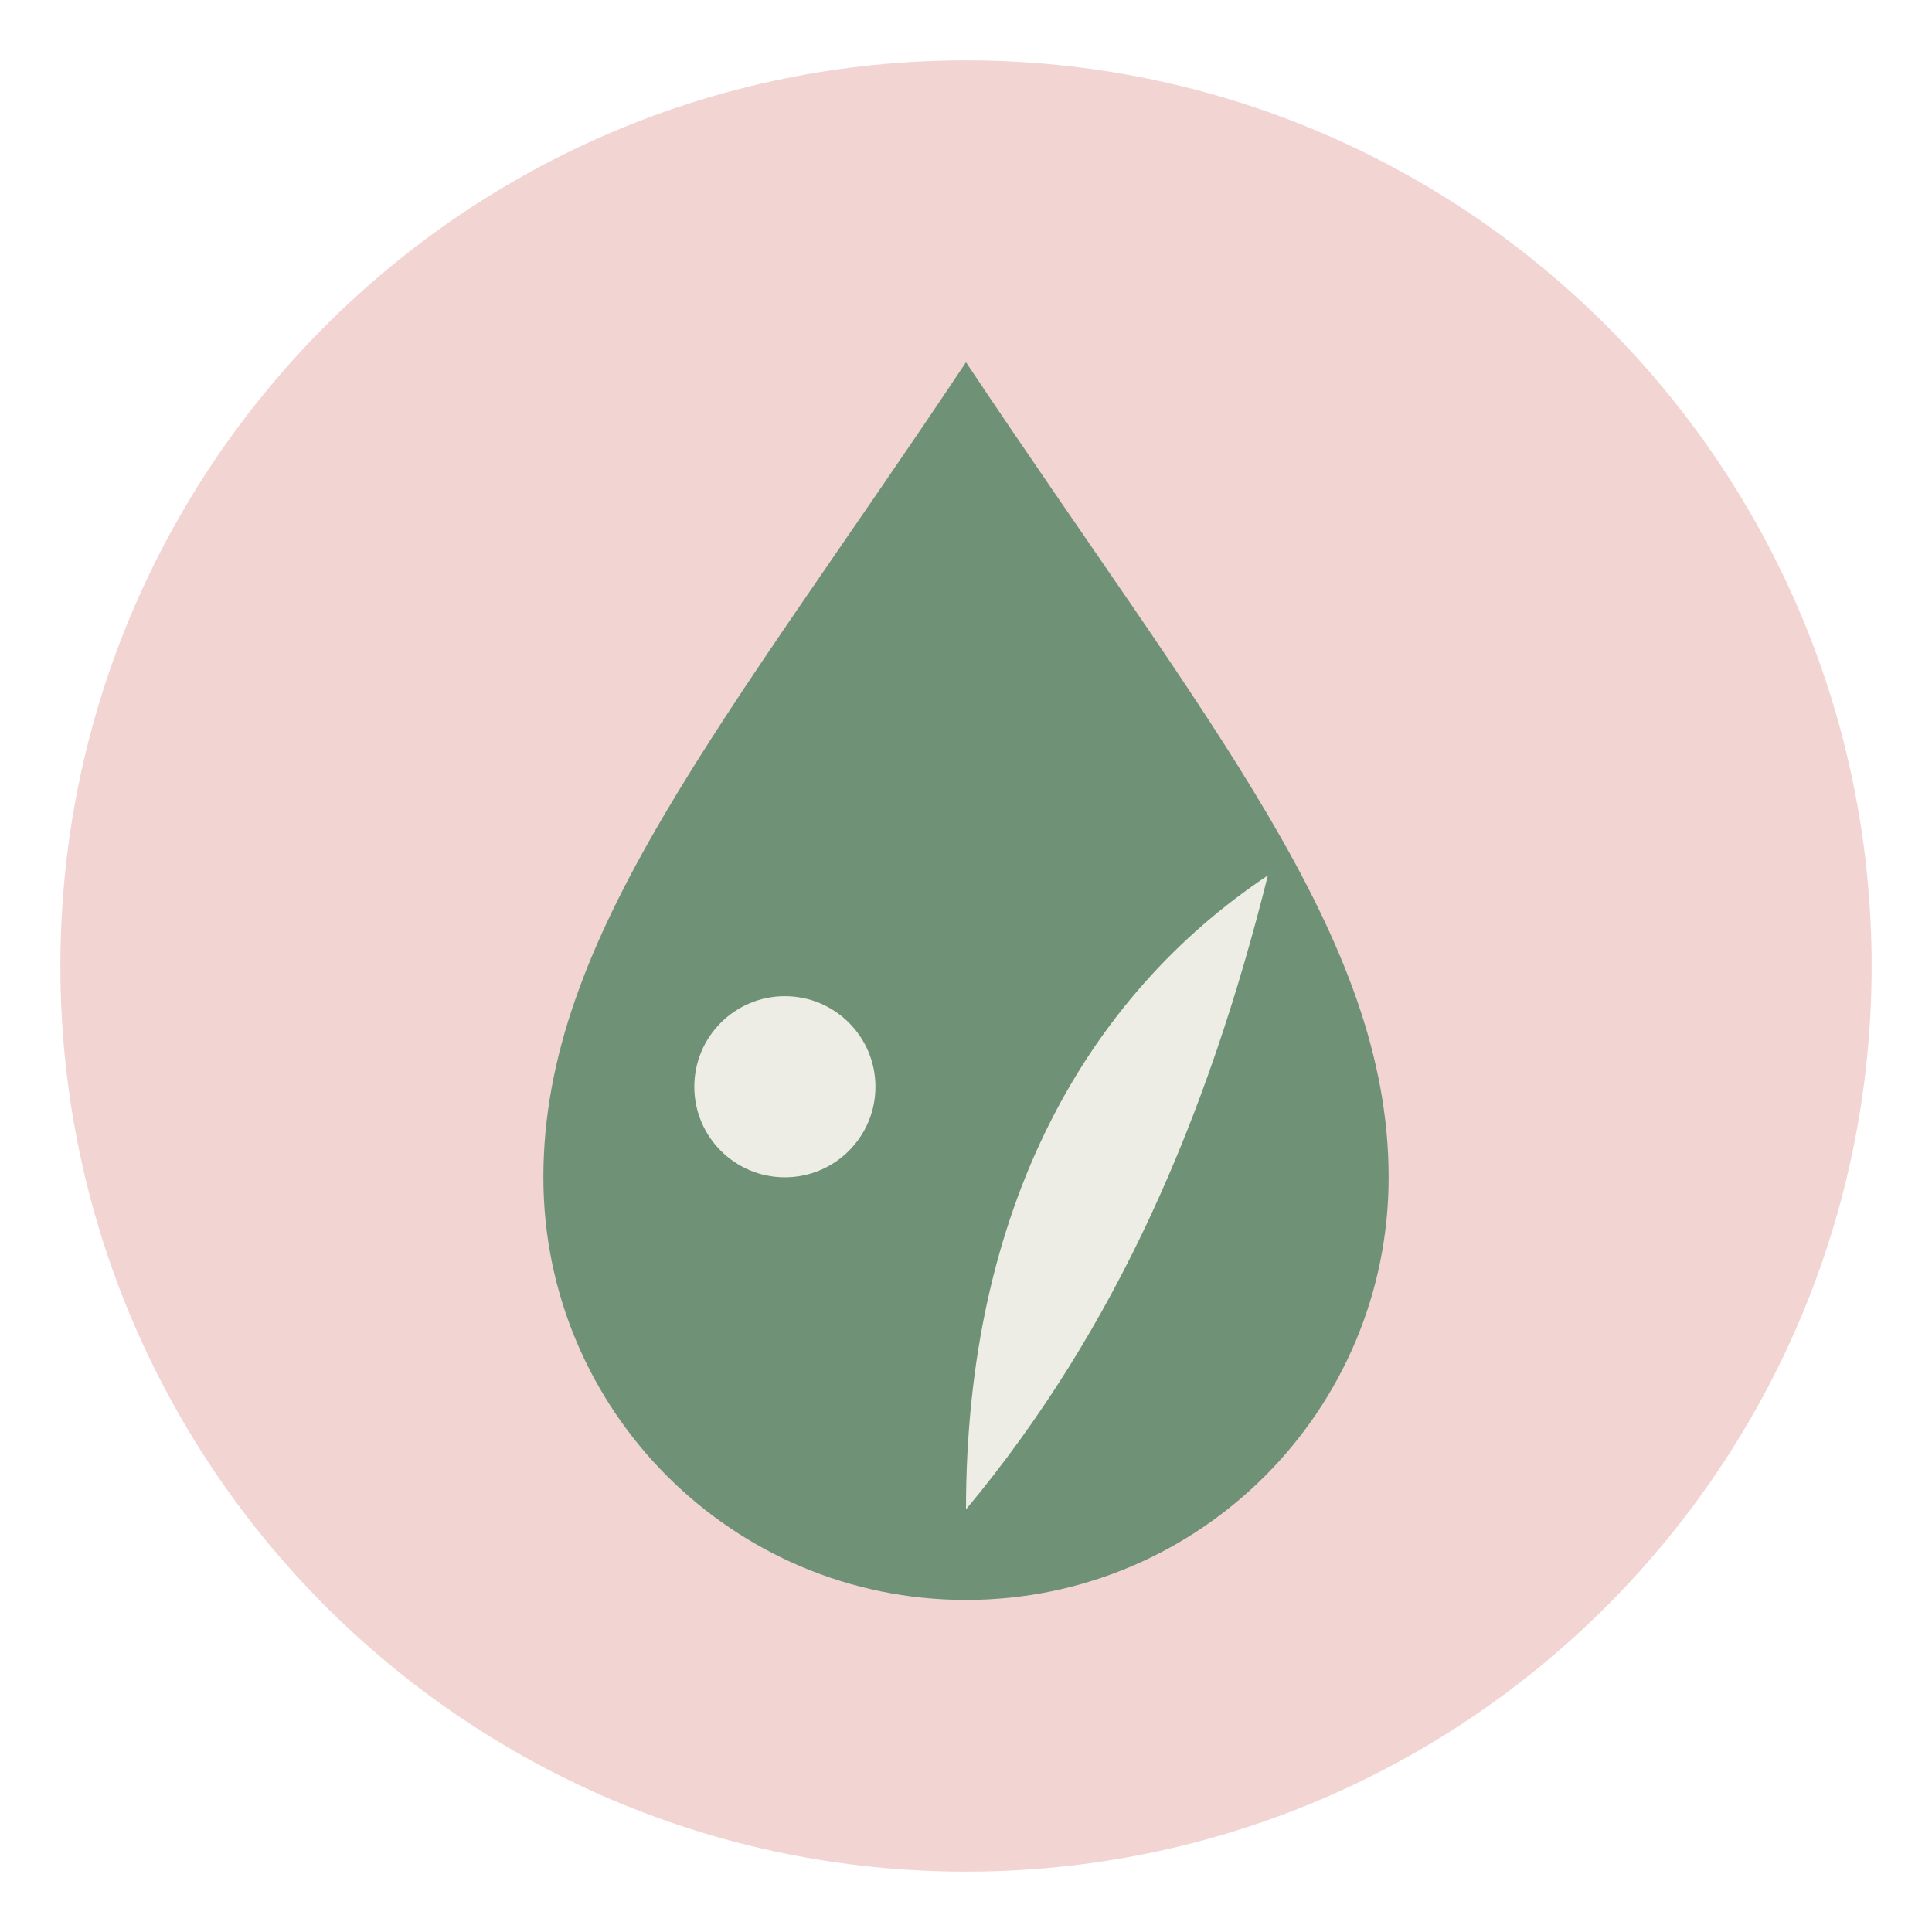
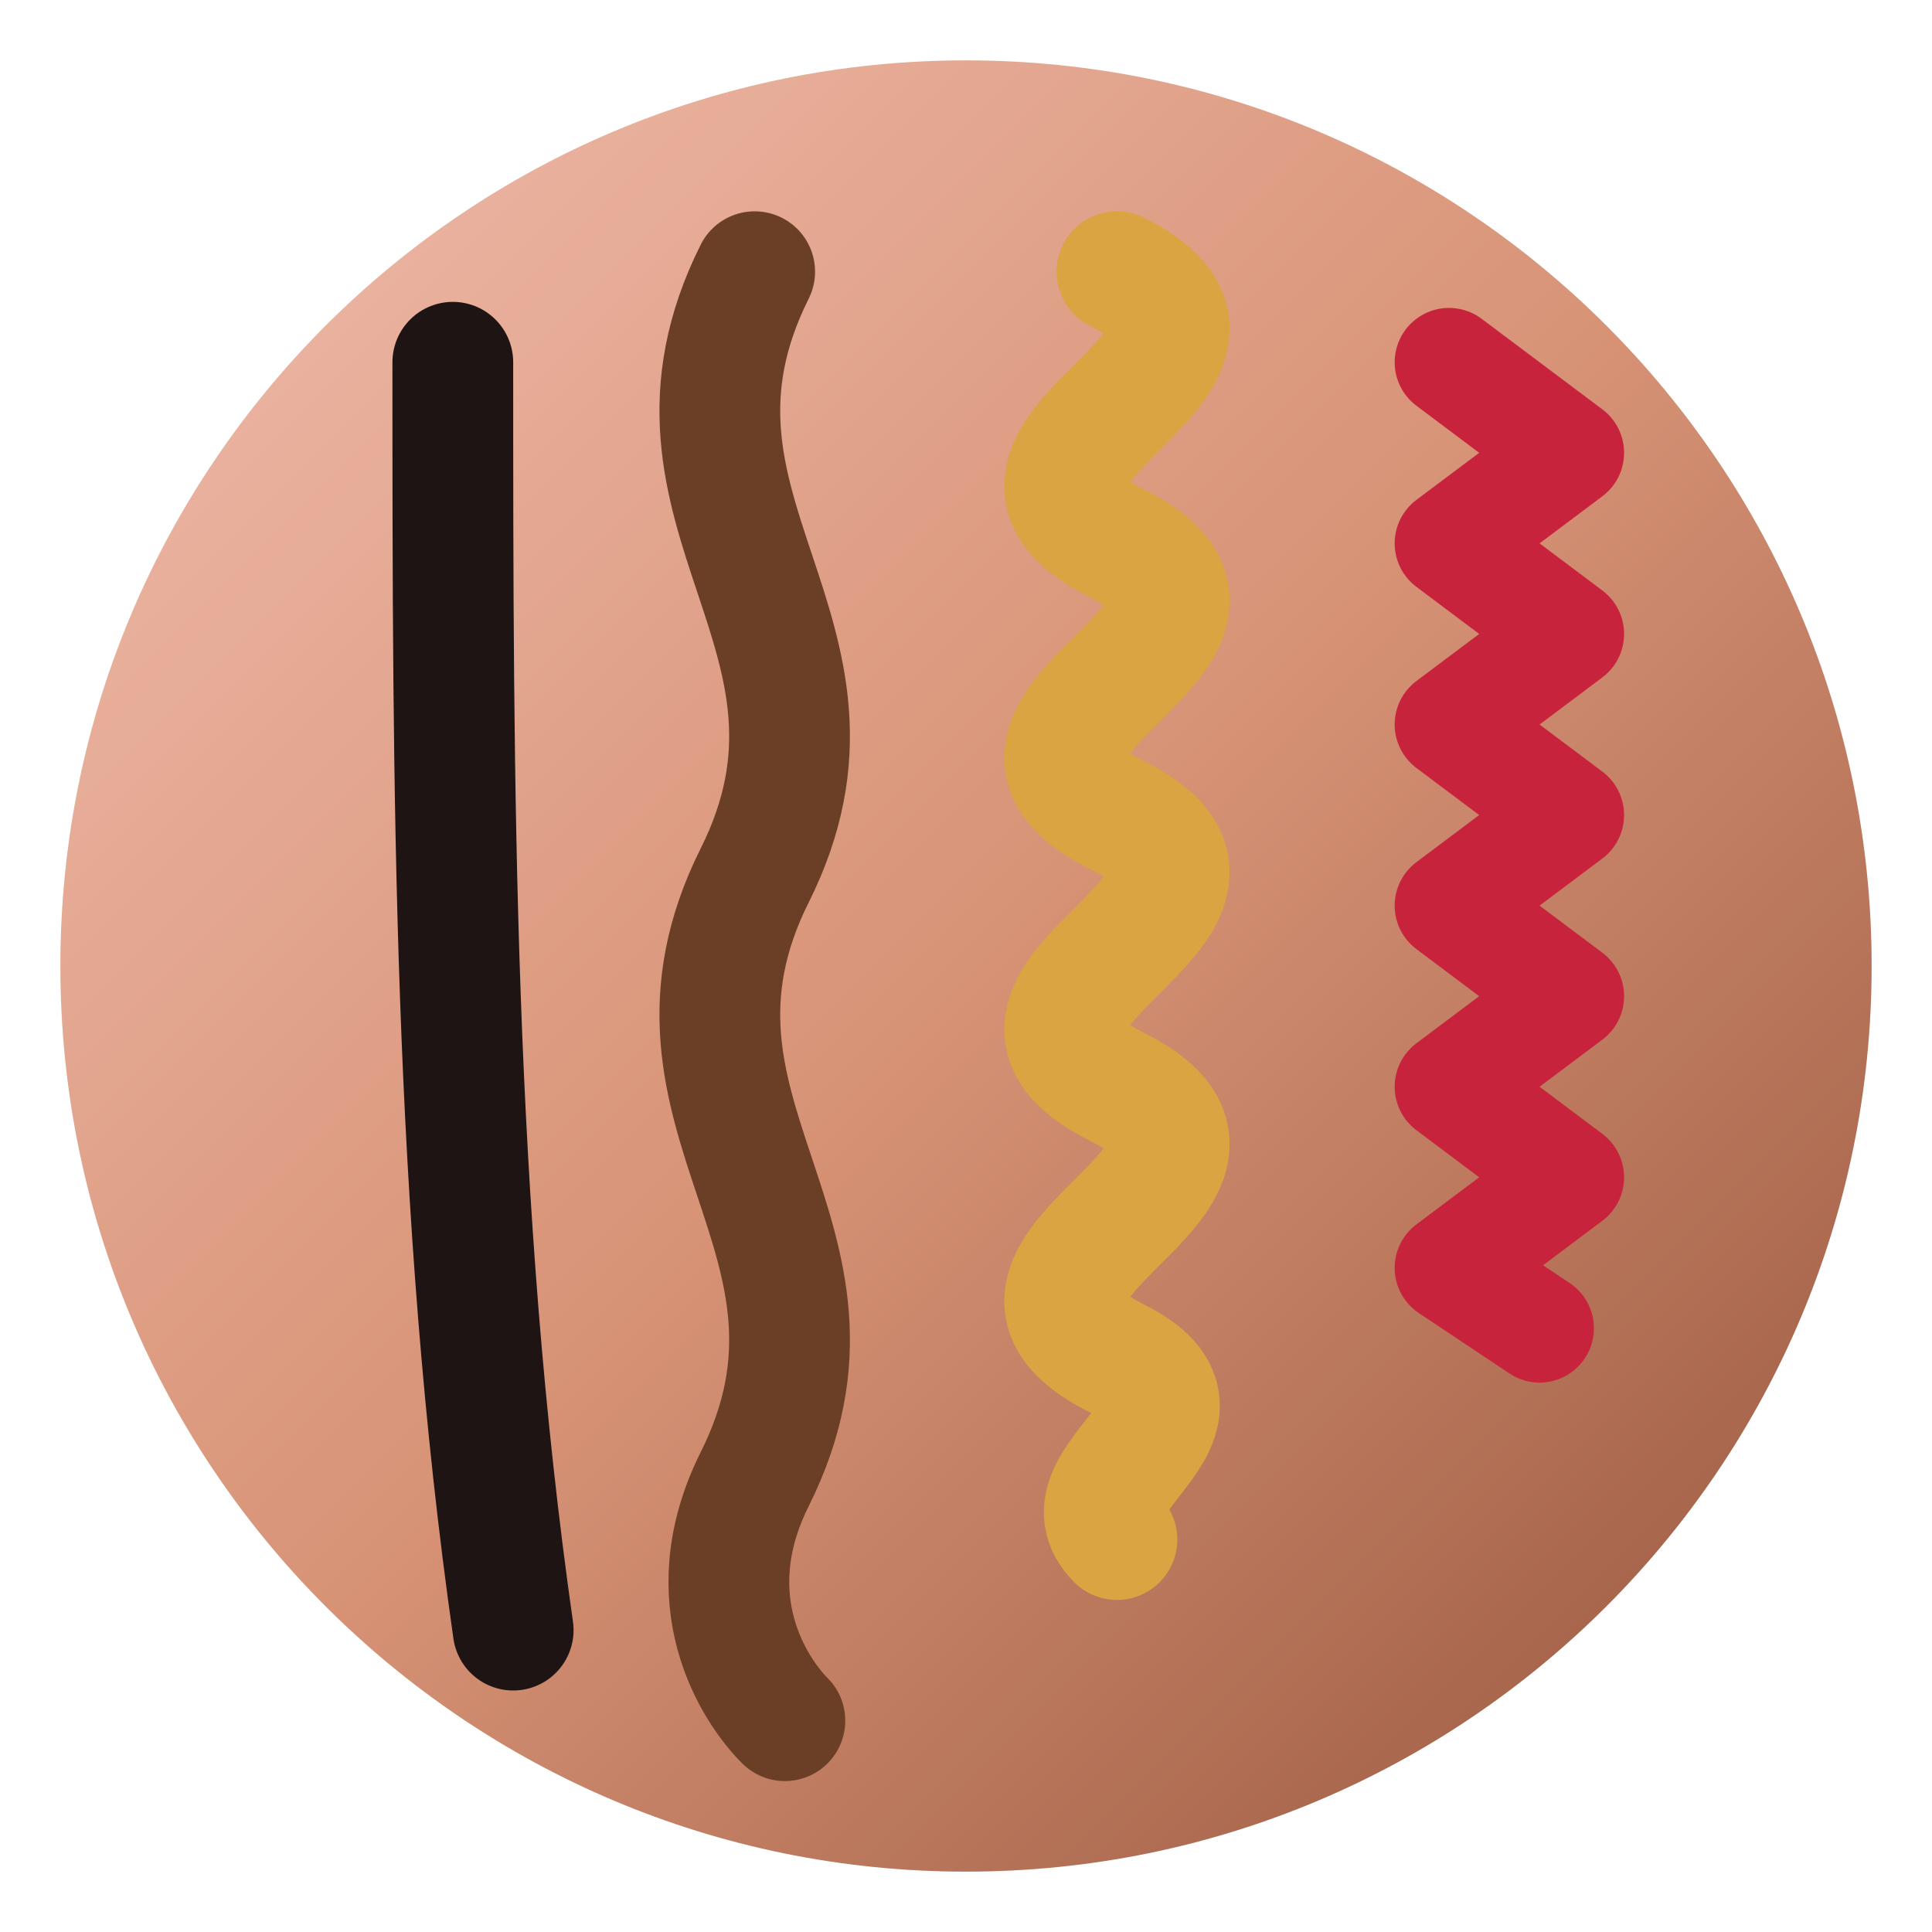
- <svg xmlns="http://www.w3.org/2000/svg" viewBox="0 0 64 64" role="img" aria-label="عنايتي">
-   <circle cx="32" cy="32" r="30" fill="#F2D4D2" />
-   <path d="M32 12 C40 24 46 31 46 39 a14 14 0 0 1-28 0 C18 31 24 24 32 12Z" fill="#6F9277" />
-   <path d="M32 50 C32 40 36 33 42 29 C40 37 37 44 32 50Z" fill="#FBF7F1" opacity=".9" />
-   <circle cx="26" cy="36" r="3" fill="#FBF7F1" opacity=".9" />
+ <svg xmlns="http://www.w3.org/2000/svg" viewBox="0 0 64 64" role="img" aria-label="Renaura">
+   <defs>
+     <linearGradient id="skin" x1="0" y1="0" x2="1" y2="1">
+       <stop offset="0" stop-color="#F6D3BE" />
+       <stop offset=".5" stop-color="#D9A27E" />
+       <stop offset="1" stop-color="#8D5A3B" />
+     </linearGradient>
+   </defs>
+   <circle cx="32" cy="32" r="30" fill="url(#skin)" />
+   <circle cx="32" cy="32" r="30" fill="#C8233C" opacity=".12" />
+   <path d="M15 12 C15 26 15 40 17 54" stroke="#1E1414" stroke-width="4" fill="none" stroke-linecap="round" />
+   <path d="M25 9 C21 17 29 21 25 29 C21 37 29 41 25 49 C23 53 25 56 26 57" stroke="#6B3E26" stroke-width="4" fill="none" stroke-linecap="round" />
+   <path d="M37 9 c6 3 -6 6 0 9 c6 3 -6 6 0 9 c6 3 -6 6 0 9 c6 3 -6 6 0 9 c4 2 -2 4 0 6" stroke="#D9A441" stroke-width="4" fill="none" stroke-linecap="round" />
+   <path d="M48 12 l4 3 -4 3 4 3 -4 3 4 3 -4 3 4 3 -4 3 4 3 -4 3 3 2" stroke="#C8233C" stroke-width="3.6" fill="none" stroke-linecap="round" stroke-linejoin="round" />
</svg>
